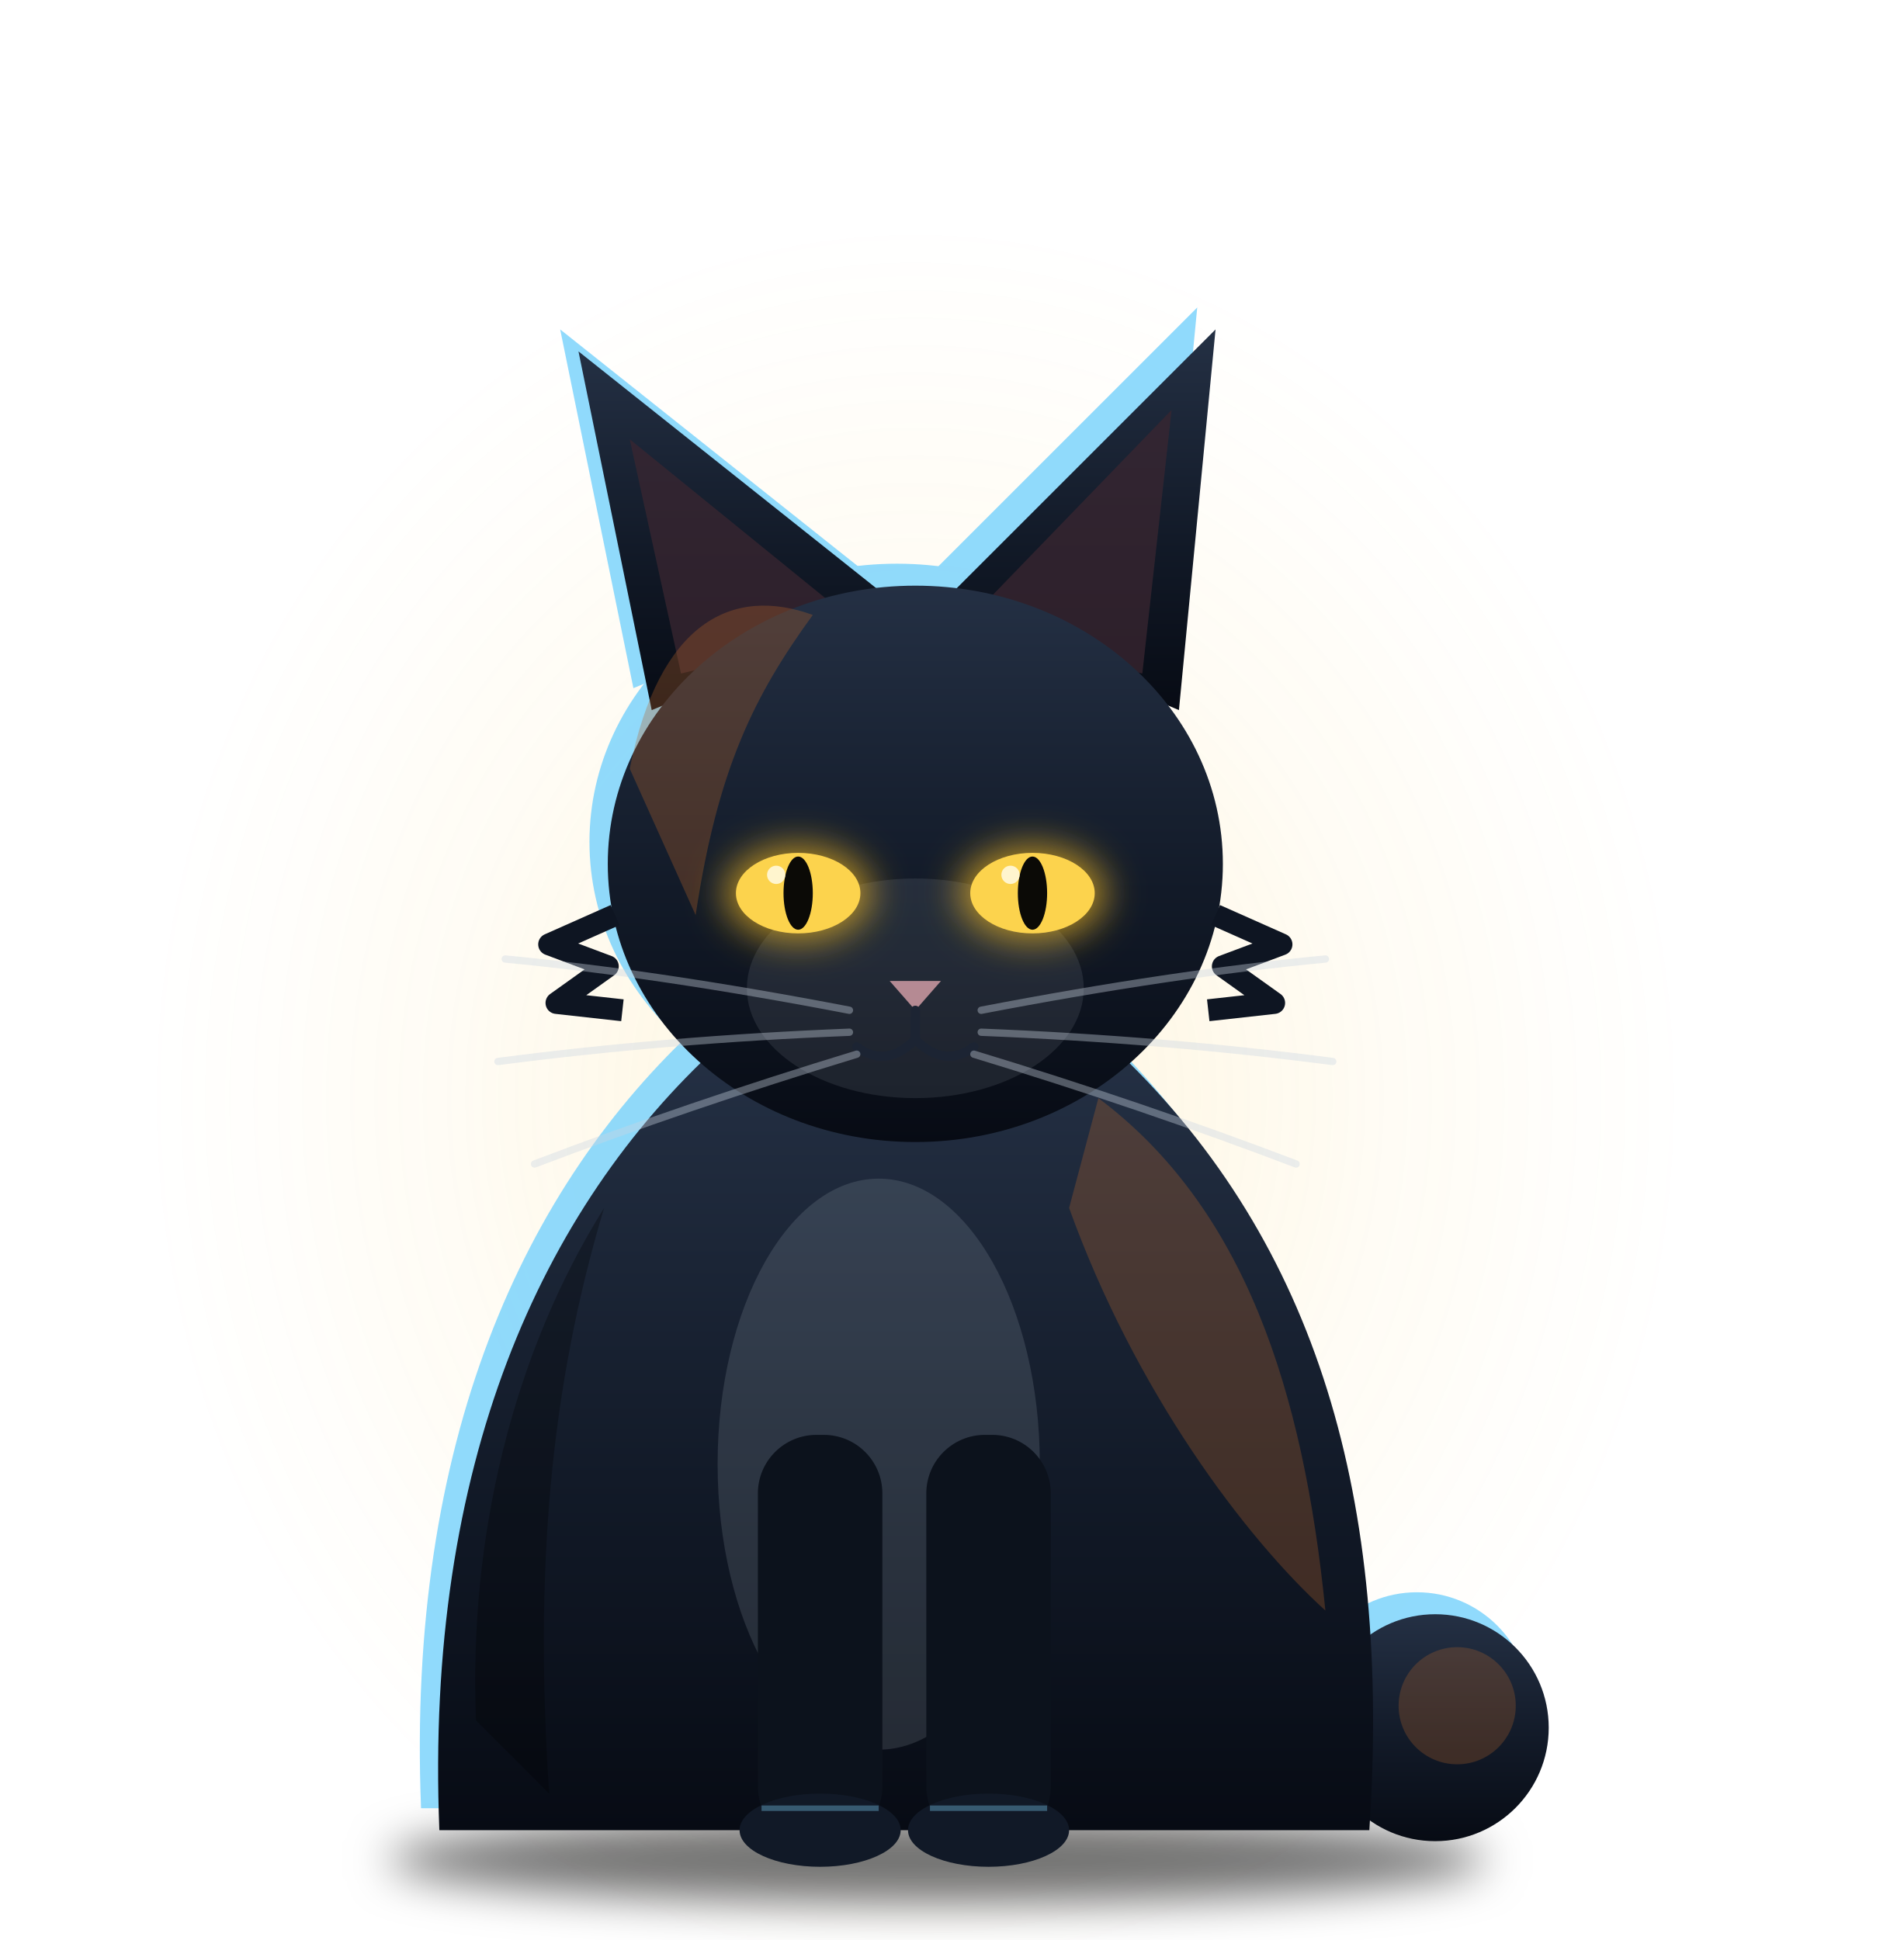
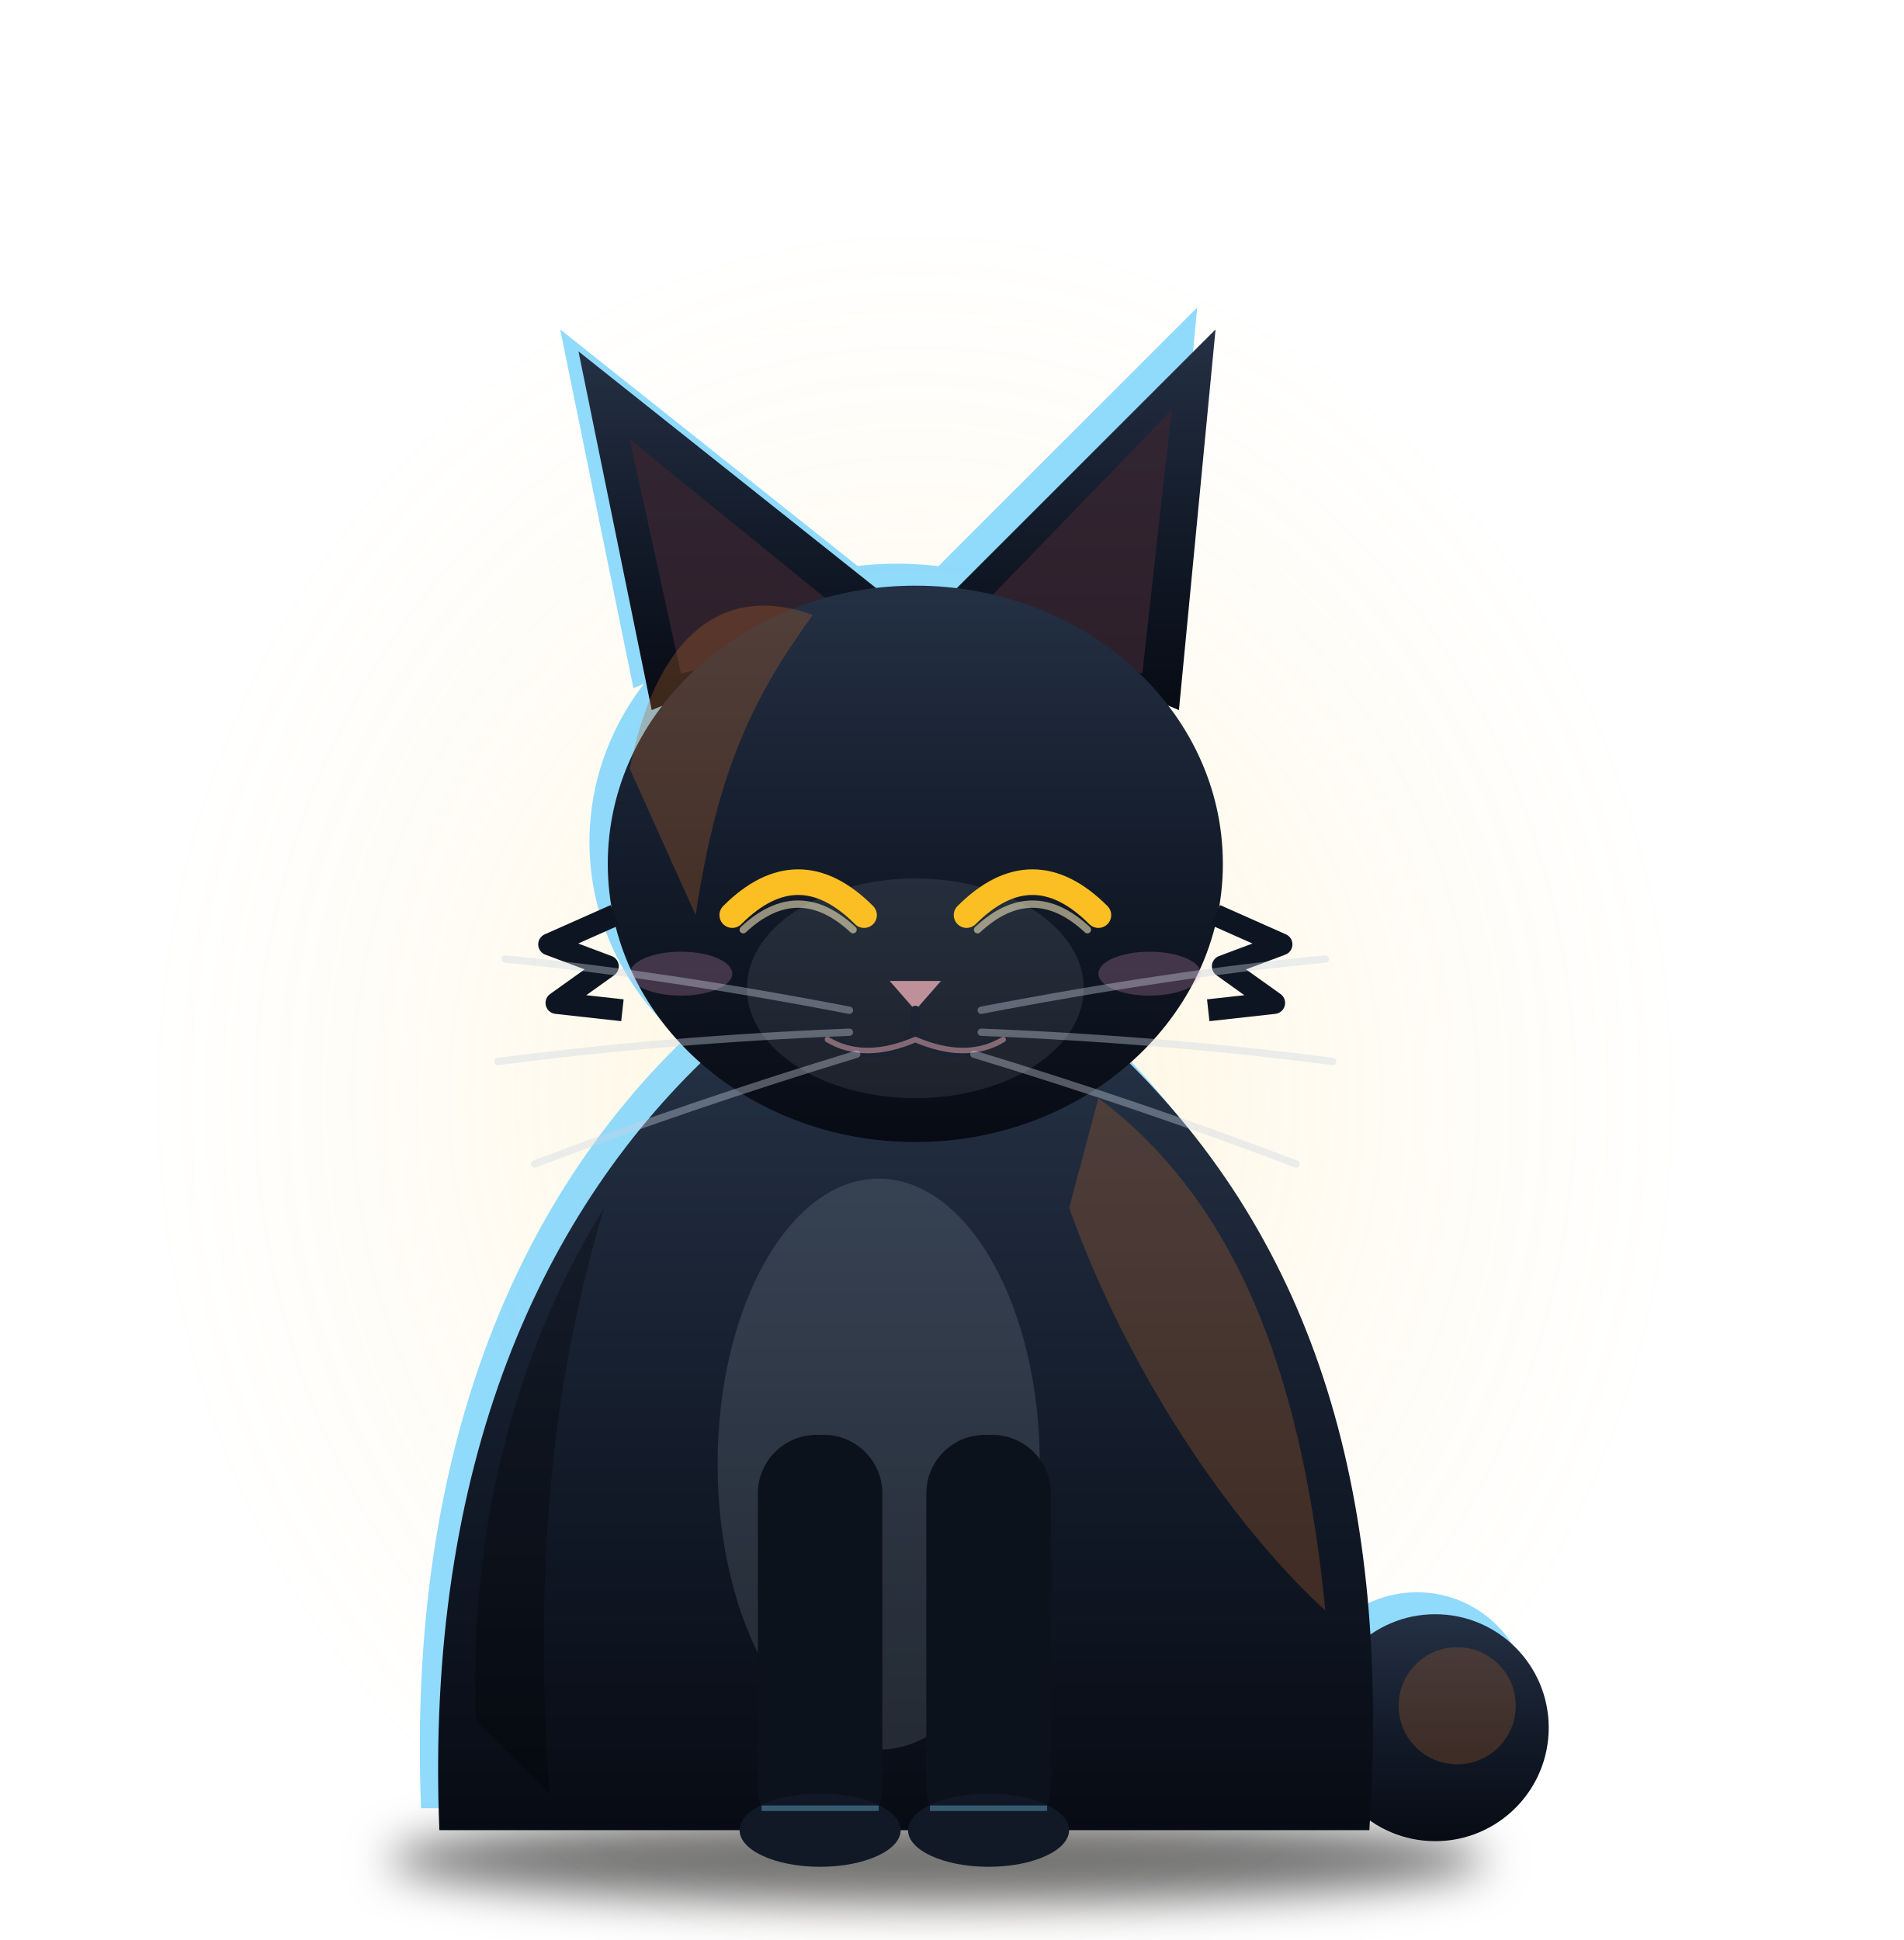
<svg xmlns="http://www.w3.org/2000/svg" width="520" height="530" viewBox="0 0 520 530" role="img" aria-label="Nyan, the neighbours' calico bobtail cat, sitting and looking at the city">
  <defs>
    <linearGradient id="fur" x2="0" y2="1">
      <stop stop-color="#243044" />
      <stop offset=".55" stop-color="#121a28" />
      <stop offset="1" stop-color="#070b14" />
    </linearGradient>
    <radialGradient id="halo">
      <stop stop-color="#fbbf24" stop-opacity=".16" />
      <stop offset=".6" stop-color="#fbbf24" stop-opacity=".05" />
      <stop offset="1" stop-color="#fbbf24" stop-opacity="0" />
    </radialGradient>
    <filter id="glow" x="-80%" y="-80%" width="260%" height="260%">
      <feGaussianBlur stdDeviation="5" />
    </filter>
    <filter id="soft" x="-40%" y="-80%" width="180%" height="260%">
      <feGaussianBlur stdDeviation="6" />
    </filter>
  </defs>
  <ellipse cx="250" cy="300" rx="210" ry="240" fill="url(#halo)" />
  <ellipse cx="256" cy="508" rx="150" ry="12" fill="#000" opacity=".55" filter="url(#soft)" />
  <g fill="#7dd3fc" opacity=".85" transform="translate(-5 -6)">
    <path d="M178 194L158 96L246 166Z" />
    <path d="M256 166L332 90L322 194Z" />
    <ellipse cx="250" cy="236" rx="84" ry="76" />
    <path d="M196 286C148 330 116 400 120 500H374C380 410 360 340 306 288Z" />
    <circle cx="392" cy="472" r="31" />
  </g>
  <circle cx="392" cy="472" r="31" fill="url(#fur)" />
  <circle cx="398" cy="466" r="16" fill="#b4632a" opacity=".28" />
  <path d="M196 286C148 330 116 400 120 500H374C380 410 360 340 306 288Z" fill="url(#fur)" />
  <ellipse cx="240" cy="400" rx="44" ry="78" fill="#dbe4ee" opacity=".13" />
  <path d="M300 300C340 330 356 380 362 440C340 420 310 380 292 330Z" fill="#b4632a" opacity=".3" />
  <path d="M130 470C128 420 140 370 165 330C150 380 146 430 150 490Z" fill="#000" opacity=".28" />
  <rect x="207" y="392" width="34" height="112" rx="16" fill="#0c121c" />
  <rect x="253" y="392" width="34" height="112" rx="16" fill="#0c121c" />
  <ellipse cx="224" cy="500" rx="22" ry="10" fill="#111927" />
  <ellipse cx="270" cy="500" rx="22" ry="10" fill="#111927" />
  <path d="M208 494h32M254 494h32" stroke="#7dd3fc" stroke-width="1.5" opacity=".35" />
  <path d="M178 194L158 96L246 166Z" fill="url(#fur)" />
  <path d="M256 166L332 90L322 194Z" fill="url(#fur)" />
  <path d="M186 184L172 120L236 172Z" fill="#3a2630" opacity=".75" />
  <path d="M262 172L320 112L312 184Z" fill="#3a2630" opacity=".75" />
  <ellipse cx="250" cy="236" rx="84" ry="76" fill="url(#fur)" />
  <path d="M172 210C180 170 200 160 222 168C206 190 196 210 190 250Z" fill="#b4632a" opacity=".32" />
  <ellipse cx="250" cy="270" rx="46" ry="30" fill="#dbe4ee" opacity=".1" />
  <path d="M168 250l-18 8 16 6-14 10 18 2" fill="none" stroke="#0e1522" stroke-width="6" stroke-linejoin="round" />
  <path d="M332 250l18 8-16 6 14 10-18 2" fill="none" stroke="#0e1522" stroke-width="6" stroke-linejoin="round" />
-   <g filter="url(#glow)" opacity=".7">
-     <ellipse cx="218" cy="244" rx="20" ry="13" fill="#fbbf24" />
-     <ellipse cx="282" cy="244" rx="20" ry="13" fill="#fbbf24" />
+   <g fill="none" stroke-linecap="round">
+     <path d="M200 250Q218 232 236 250" stroke="#fbbf24" stroke-width="7" />
+     <path d="M264 250Q282 232 300 250" stroke="#fbbf24" stroke-width="7" />
+     <path d="M203 254Q218 240 233 254" stroke="#fff3c4" stroke-width="2" opacity=".55" />
+     <path d="M267 254Q282 240 297 254" stroke="#fff3c4" stroke-width="2" opacity=".55" />
  </g>
-   <ellipse cx="218" cy="244" rx="17" ry="11" fill="#fcd34d" />
-   <ellipse cx="282" cy="244" rx="17" ry="11" fill="#fcd34d" />
-   <ellipse cx="218" cy="244" rx="4" ry="10" fill="#0b0a06" />
-   <ellipse cx="282" cy="244" rx="4" ry="10" fill="#0b0a06" />
-   <circle cx="212" cy="239" r="2.5" fill="#fff8dc" opacity=".9" />
-   <circle cx="276" cy="239" r="2.5" fill="#fff8dc" opacity=".9" />
-   <g fill="#151d2b">
-     <ellipse cx="218" cy="244" rx="21" ry="0">
-       <animate attributeName="ry" values="0;0;14;14;0;0" keyTimes="0;0.9;0.92;0.95;0.97;1" dur="6s" repeatCount="indefinite" />
-     </ellipse>
-     <ellipse cx="282" cy="244" rx="21" ry="0">
-       <animate attributeName="ry" values="0;0;14;14;0;0" keyTimes="0;0.9;0.92;0.95;0.97;1" dur="6s" repeatCount="indefinite" />
-     </ellipse>
-   </g>
-   <path d="M243 268h14l-7 8Z" fill="#d9a3ab" opacity=".8" />
-   <path d="M250 276v8M250 284q-8 8-16 2M250 284q8 8 16 2" fill="none" stroke="#1c2433" stroke-width="2.5" stroke-linecap="round" />
+   <path d="M243 268h14l-7 8Z" fill="#d9a3ab" opacity=".85" />
+   <path d="M250 276v6M250 282q-9 10-20 3M250 282q9 10 20 3" fill="none" stroke="#1c2433" stroke-width="2.5" stroke-linecap="round" />
+   <path d="M226 284q10 6 24 0M250 284q14 6 24 0" fill="none" stroke="#d9a3ab" stroke-width="1.5" stroke-linecap="round" opacity=".55" />
+   <ellipse cx="186" cy="266" rx="14" ry="6" fill="#f9a8d4" opacity=".22" />
+   <ellipse cx="314" cy="266" rx="14" ry="6" fill="#f9a8d4" opacity=".22" />
  <g stroke="#cbd5e1" stroke-width="2" stroke-linecap="round" opacity=".38" fill="none">
    <path d="M232 276Q180 266 138 262" />
    <path d="M232 282Q182 284 136 290" />
    <path d="M234 288Q188 302 146 318" />
    <path d="M268 276Q320 266 362 262" />
    <path d="M268 282Q318 284 364 290" />
    <path d="M266 288Q312 302 354 318" />
  </g>
</svg>
